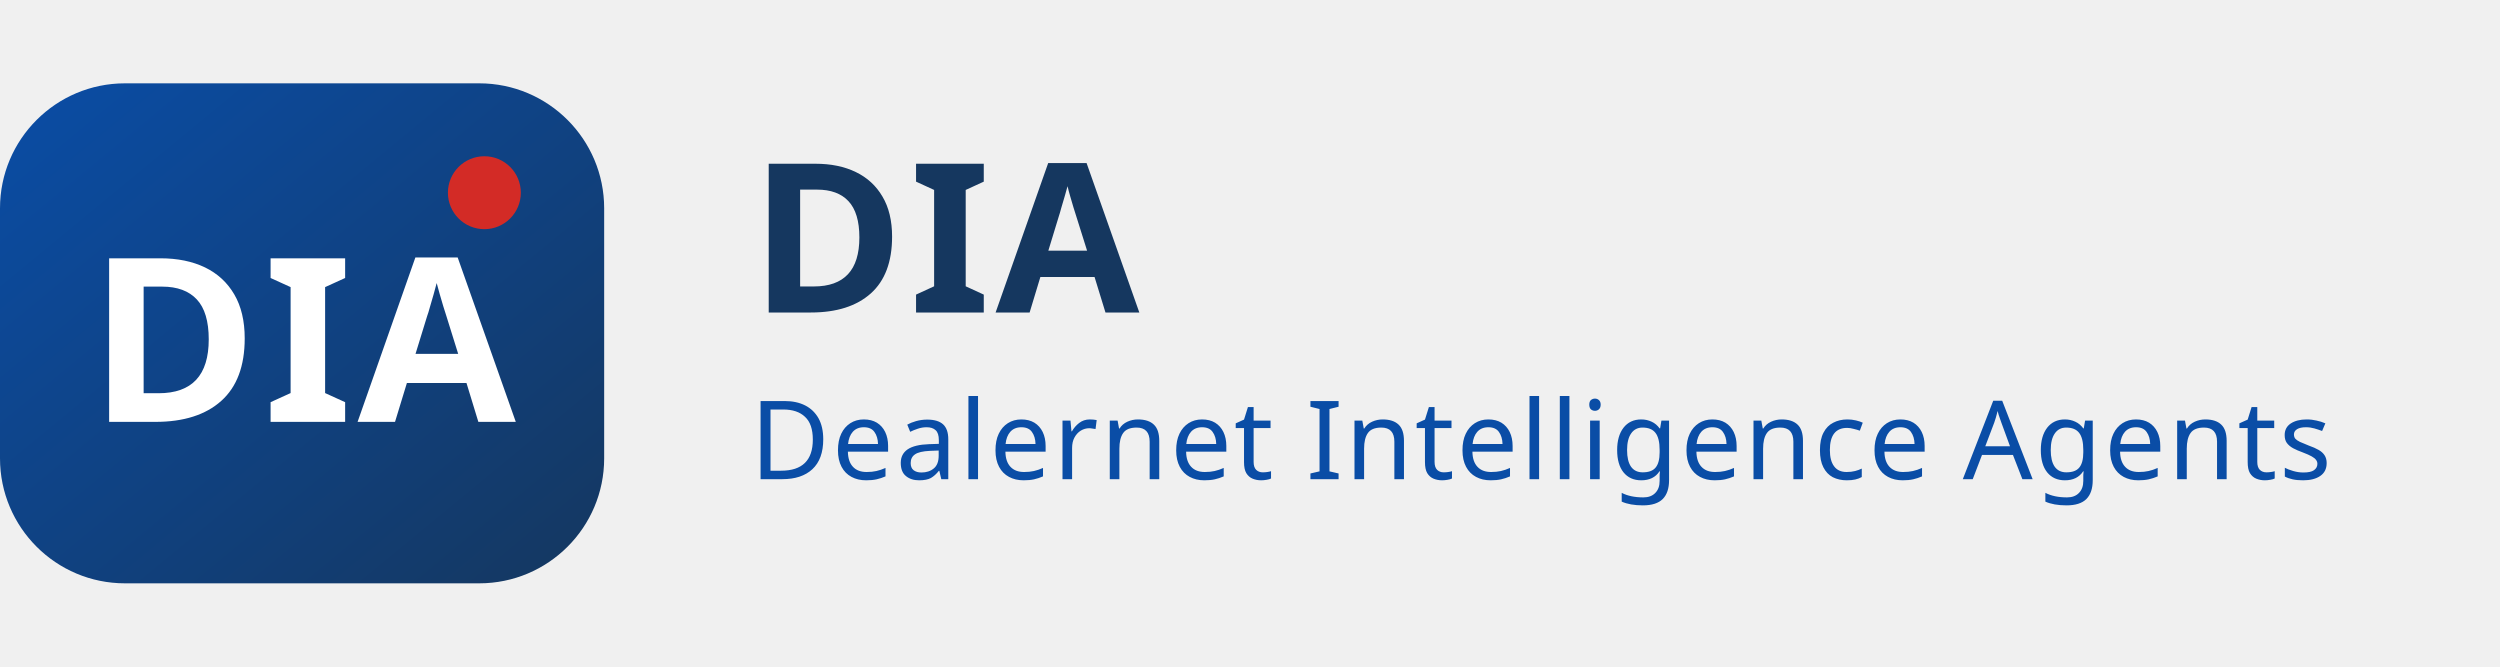
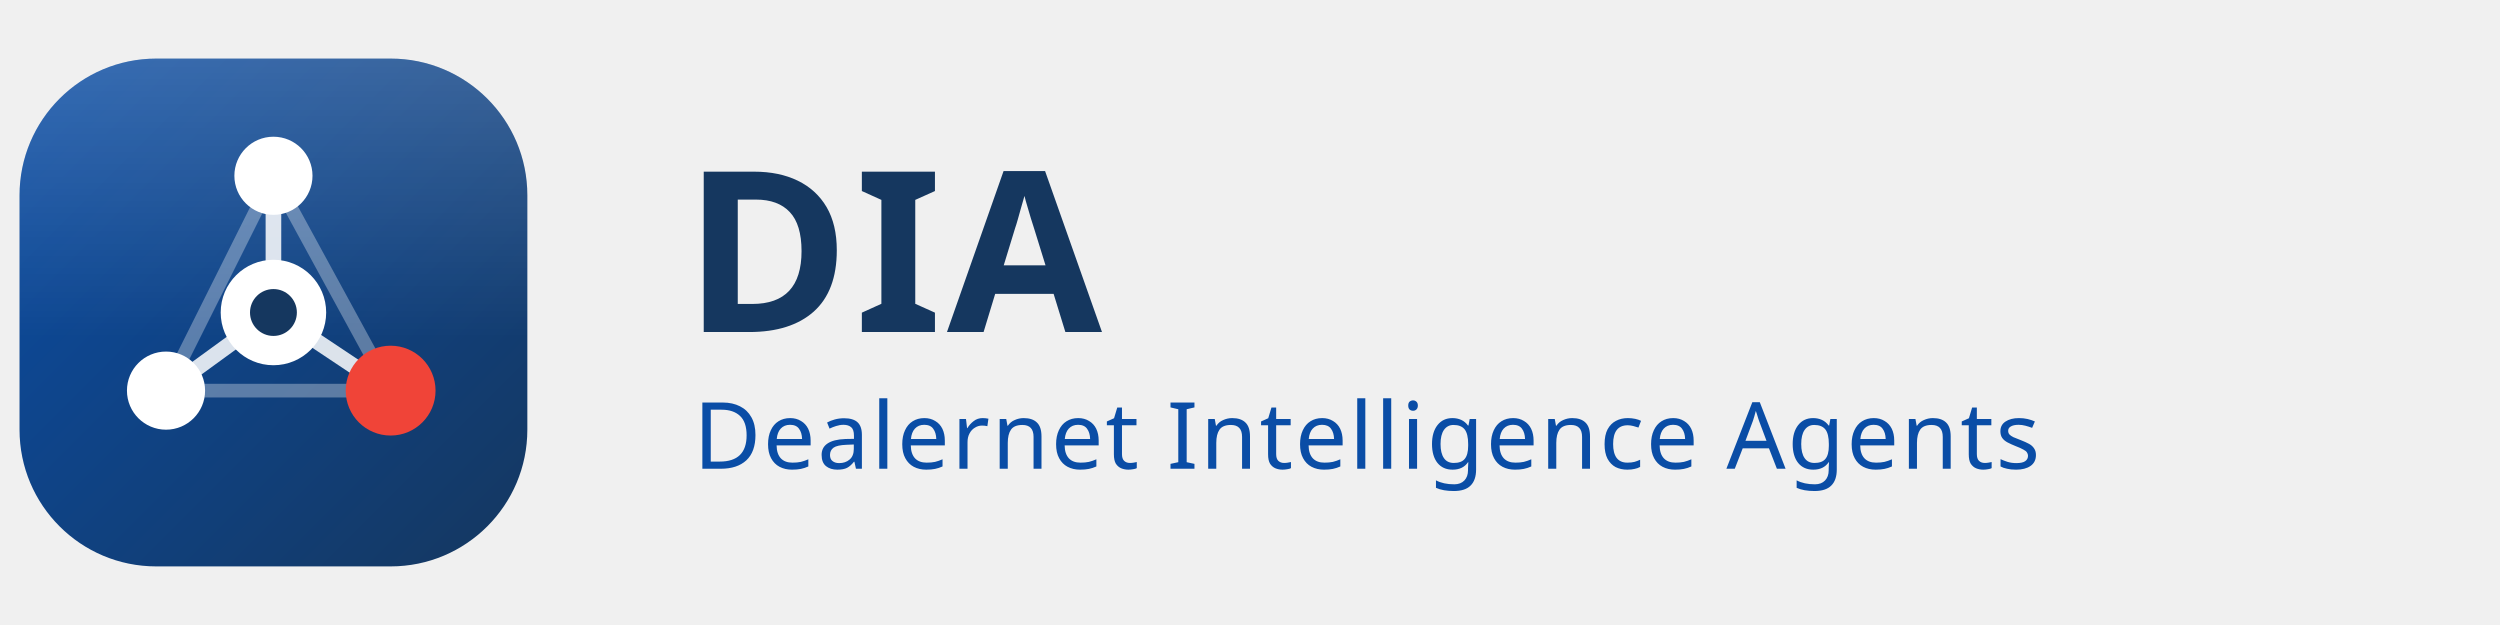
- <svg xmlns="http://www.w3.org/2000/svg" viewBox="0 0 240 64" role="img" aria-label="DIA — Dealernet Intelligence Agents" width="240" height="64">
+ <svg xmlns="http://www.w3.org/2000/svg" viewBox="0 0 256 64" width="256" height="64" role="img" aria-label="DIA — Dealernet Intelligence Agents">
  <defs>
    <linearGradient id="dia-mark" x1="0" y1="0" x2="1" y2="1">
      <stop offset="0" stop-color="#0a4da6" />
      <stop offset="1" stop-color="#15375f" />
    </linearGradient>
+     <linearGradient id="dia-sheen" x1="0" y1="0" x2="0" y2="1">
+       <stop offset="0" stop-color="#ffffff" stop-opacity="0.18" />
+       <stop offset="0.55" stop-color="#ffffff" stop-opacity="0" />
+     </linearGradient>
  </defs>
  <g>
-     <rect x="0" y="8" width="58" height="48" rx="12" fill="url(#dia-mark)" />
-     <circle cx="46.5" cy="18.5" r="3.5" fill="#d32b26" />
-     <text x="29" y="40.5" text-anchor="middle" font-family="'IBM Plex Sans', 'Segoe UI', system-ui, sans-serif" font-size="22" font-weight="700" letter-spacing="0.5" fill="#ffffff">DIA</text>
+     <rect x="2" y="6" width="52" height="52" rx="14" fill="url(#dia-mark)" />
+     <rect x="2" y="6" width="52" height="52" rx="14" fill="url(#dia-sheen)" />
+     <g stroke="#ffffff" stroke-linecap="round" fill="none">
+       <g stroke-opacity="0.32" stroke-width="1.4">
+         <path d="M28 18 L17 40" />
+         <path d="M28 18 L40 40" />
+         <path d="M17 40 L40 40" />
+       </g>
+       <g stroke-opacity="0.85" stroke-width="1.6">
+         <path d="M28 32 L28 18" />
+         <path d="M28 32 L17 40" />
+         <path d="M28 32 L40 40" />
+       </g>
+     </g>
+     <circle cx="28" cy="18" r="4" fill="#ffffff" />
+     <circle cx="17" cy="40" r="4" fill="#ffffff" />
+     <circle cx="40" cy="40" r="4.6" fill="#f04438" />
+     <circle cx="28" cy="32" r="5.4" fill="#ffffff" />
+     <circle cx="28" cy="32" r="2.4" fill="#15375f" />
  </g>
  <g font-family="'IBM Plex Sans', 'Segoe UI', system-ui, sans-serif">
-     <text x="72" y="30" font-size="20" font-weight="700" fill="#15375f" letter-spacing="0.5">DIA</text>
-     <text x="72" y="46" font-size="10.5" font-weight="500" fill="#0a4da6" letter-spacing="0.2">Dealernet Intelligence Agents</text>
+     <text x="70" y="34" font-size="23" font-weight="700" letter-spacing="0.5" fill="#15375f">DIA</text>
+     <text x="71" y="48" font-size="9.5" font-weight="500" letter-spacing="0.2" fill="#0a4da6">Dealernet Intelligence Agents</text>
  </g>
</svg>
